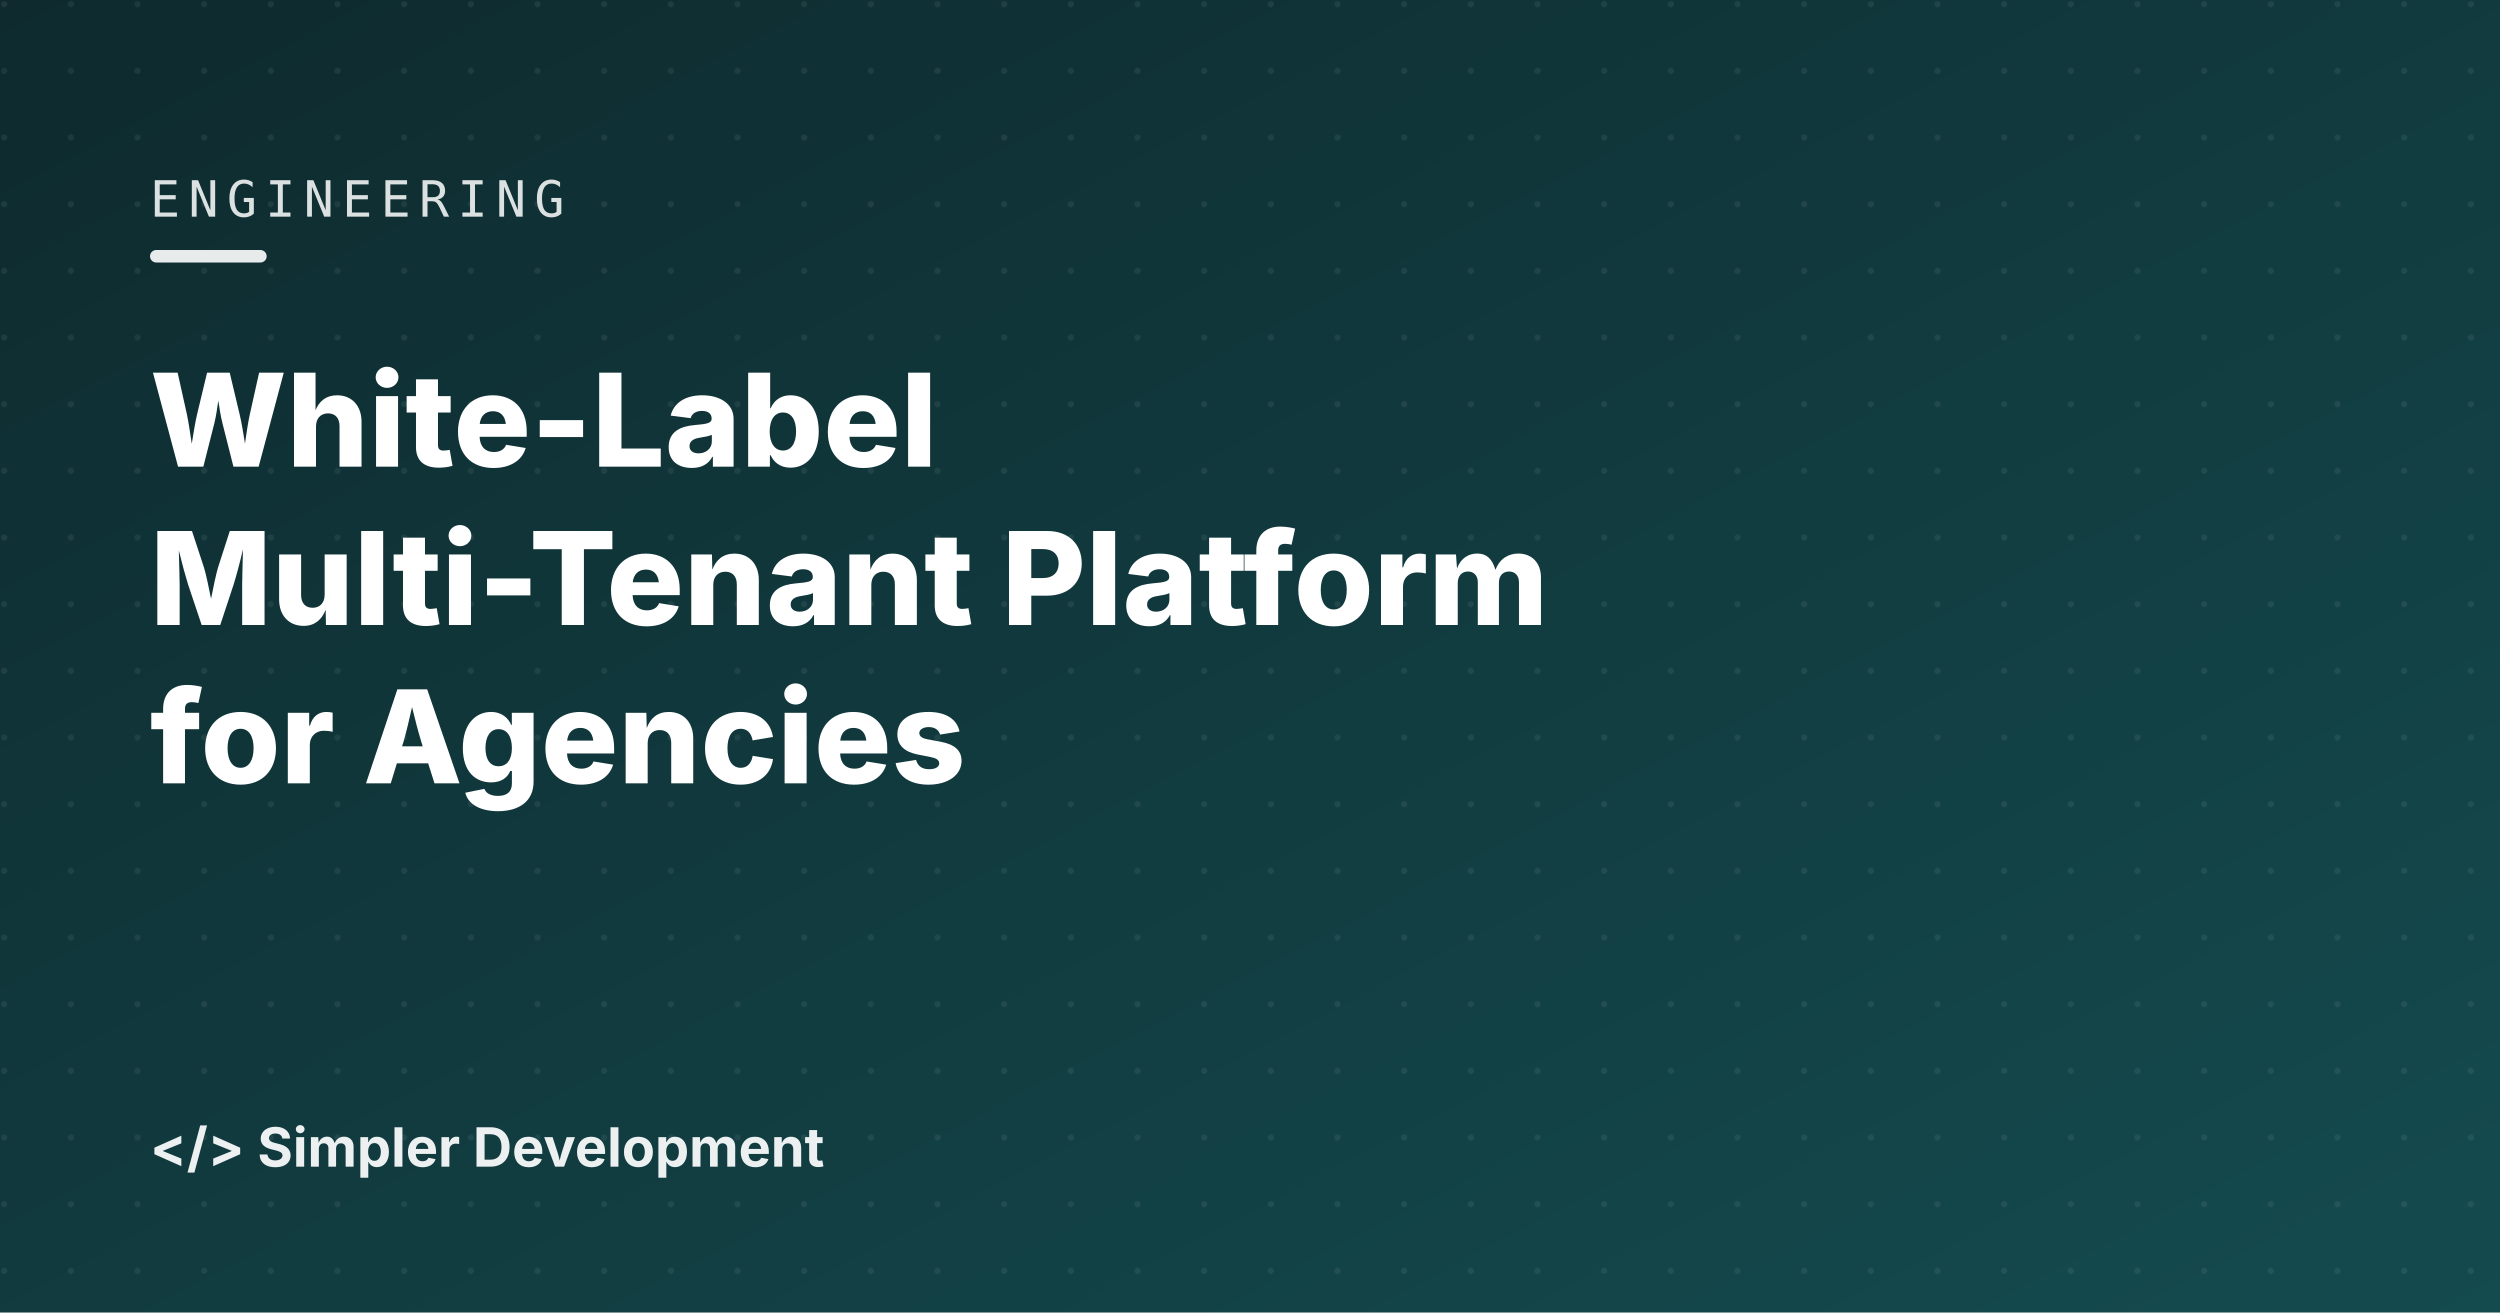
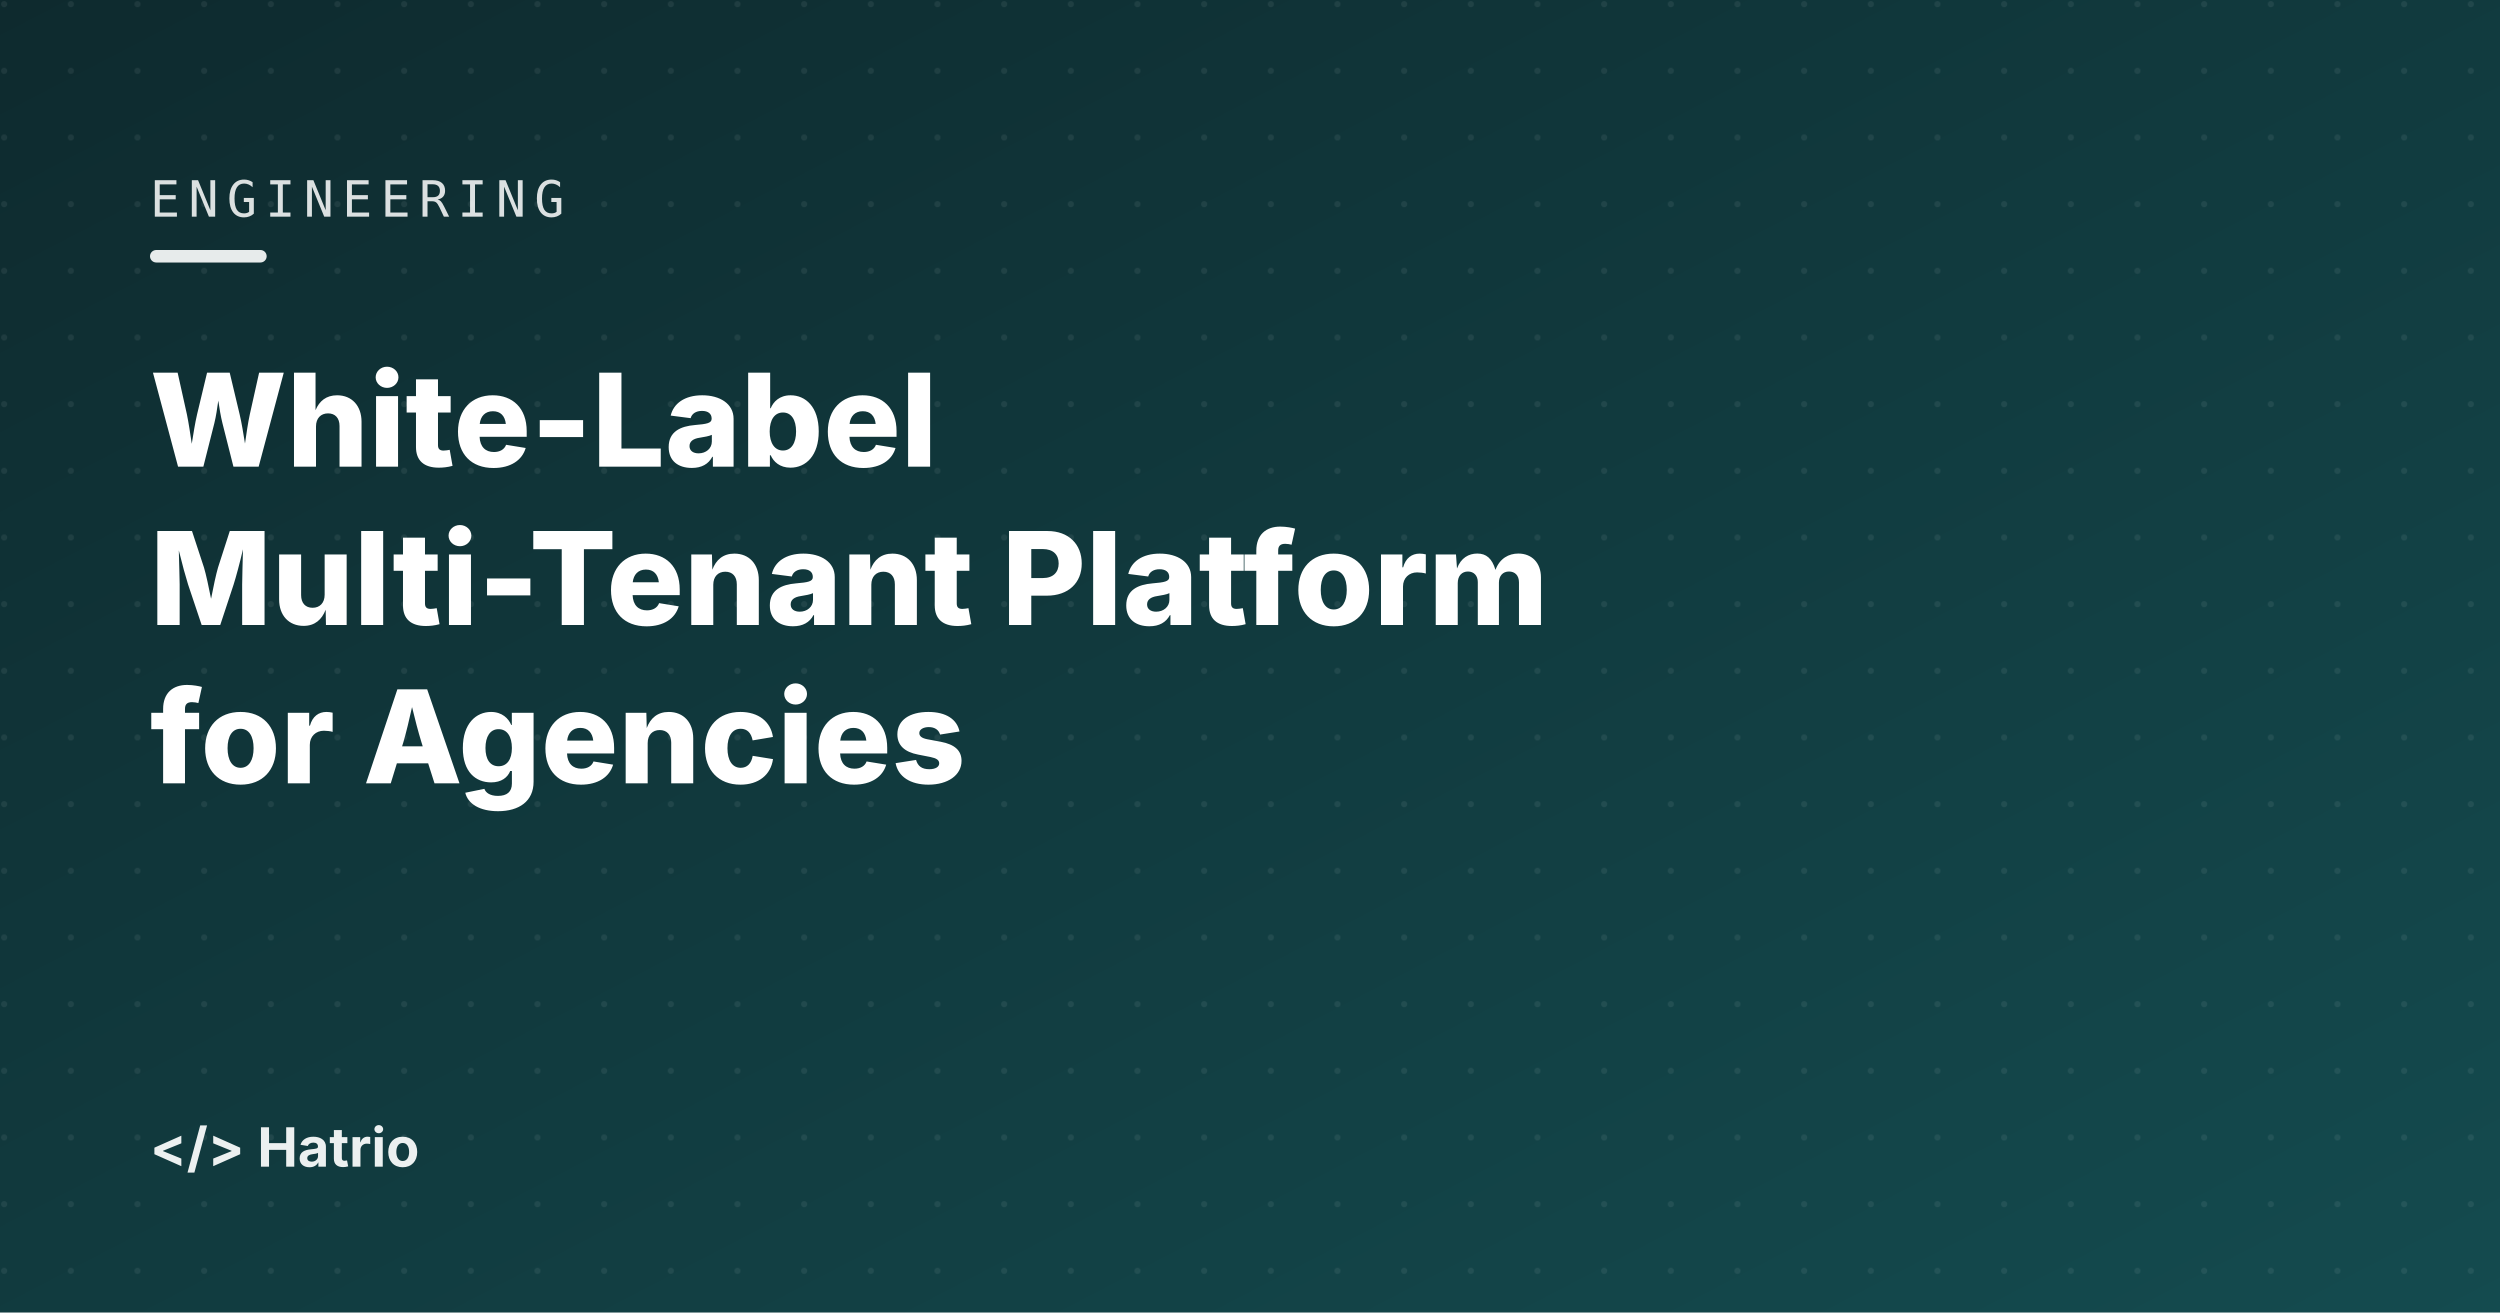
<svg xmlns="http://www.w3.org/2000/svg" width="1200" height="630" viewBox="0 0 1200 630" role="img" aria-label="White-Label Multi-Tenant Platform for Agencies">
  <defs>
    <linearGradient id="bg" x1="0" y1="0" x2="1" y2="1">
      <stop offset="0" stop-color="#0E2A2E" />
      <stop offset="1" stop-color="#144B4F" />
    </linearGradient>
    <pattern id="dots" width="32" height="32" patternUnits="userSpaceOnUse">
      <circle cx="2" cy="2" r="1.5" fill="#ffffff" opacity="0.07" />
    </pattern>
  </defs>
  <rect width="1200" height="630" fill="url(#bg)" />
  <rect width="1200" height="630" fill="url(#dots)" />
  <rect x="72" y="120" width="56" height="6" rx="3" fill="#ffffff" opacity="0.9" />
  <text x="72" y="104" font-family="ui-monospace, SFMono-Regular, Menlo, monospace" font-size="24" letter-spacing="4" fill="#ffffff" opacity="0.85">ENGINEERING</text>
  <text x="72" y="224" font-family="Inter, Segoe UI, system-ui, sans-serif" font-size="62" font-weight="800" fill="#ffffff">White-Label</text>
  <text x="72" y="300" font-family="Inter, Segoe UI, system-ui, sans-serif" font-size="62" font-weight="800" fill="#ffffff">Multi-Tenant Platform</text>
  <text x="72" y="376" font-family="Inter, Segoe UI, system-ui, sans-serif" font-size="62" font-weight="800" fill="#ffffff">for Agencies</text>
-   <text x="72" y="560" font-family="Inter, Segoe UI, system-ui, sans-serif" font-size="26" font-weight="700" fill="#ffffff" opacity="0.92">&lt;/&gt; Simpler Development</text>
+   <text x="72" y="560" font-family="Inter, Segoe UI, system-ui, sans-serif" font-size="26" font-weight="700" fill="#ffffff" opacity="0.92">&lt;/&gt; Hatrio</text>
</svg>
